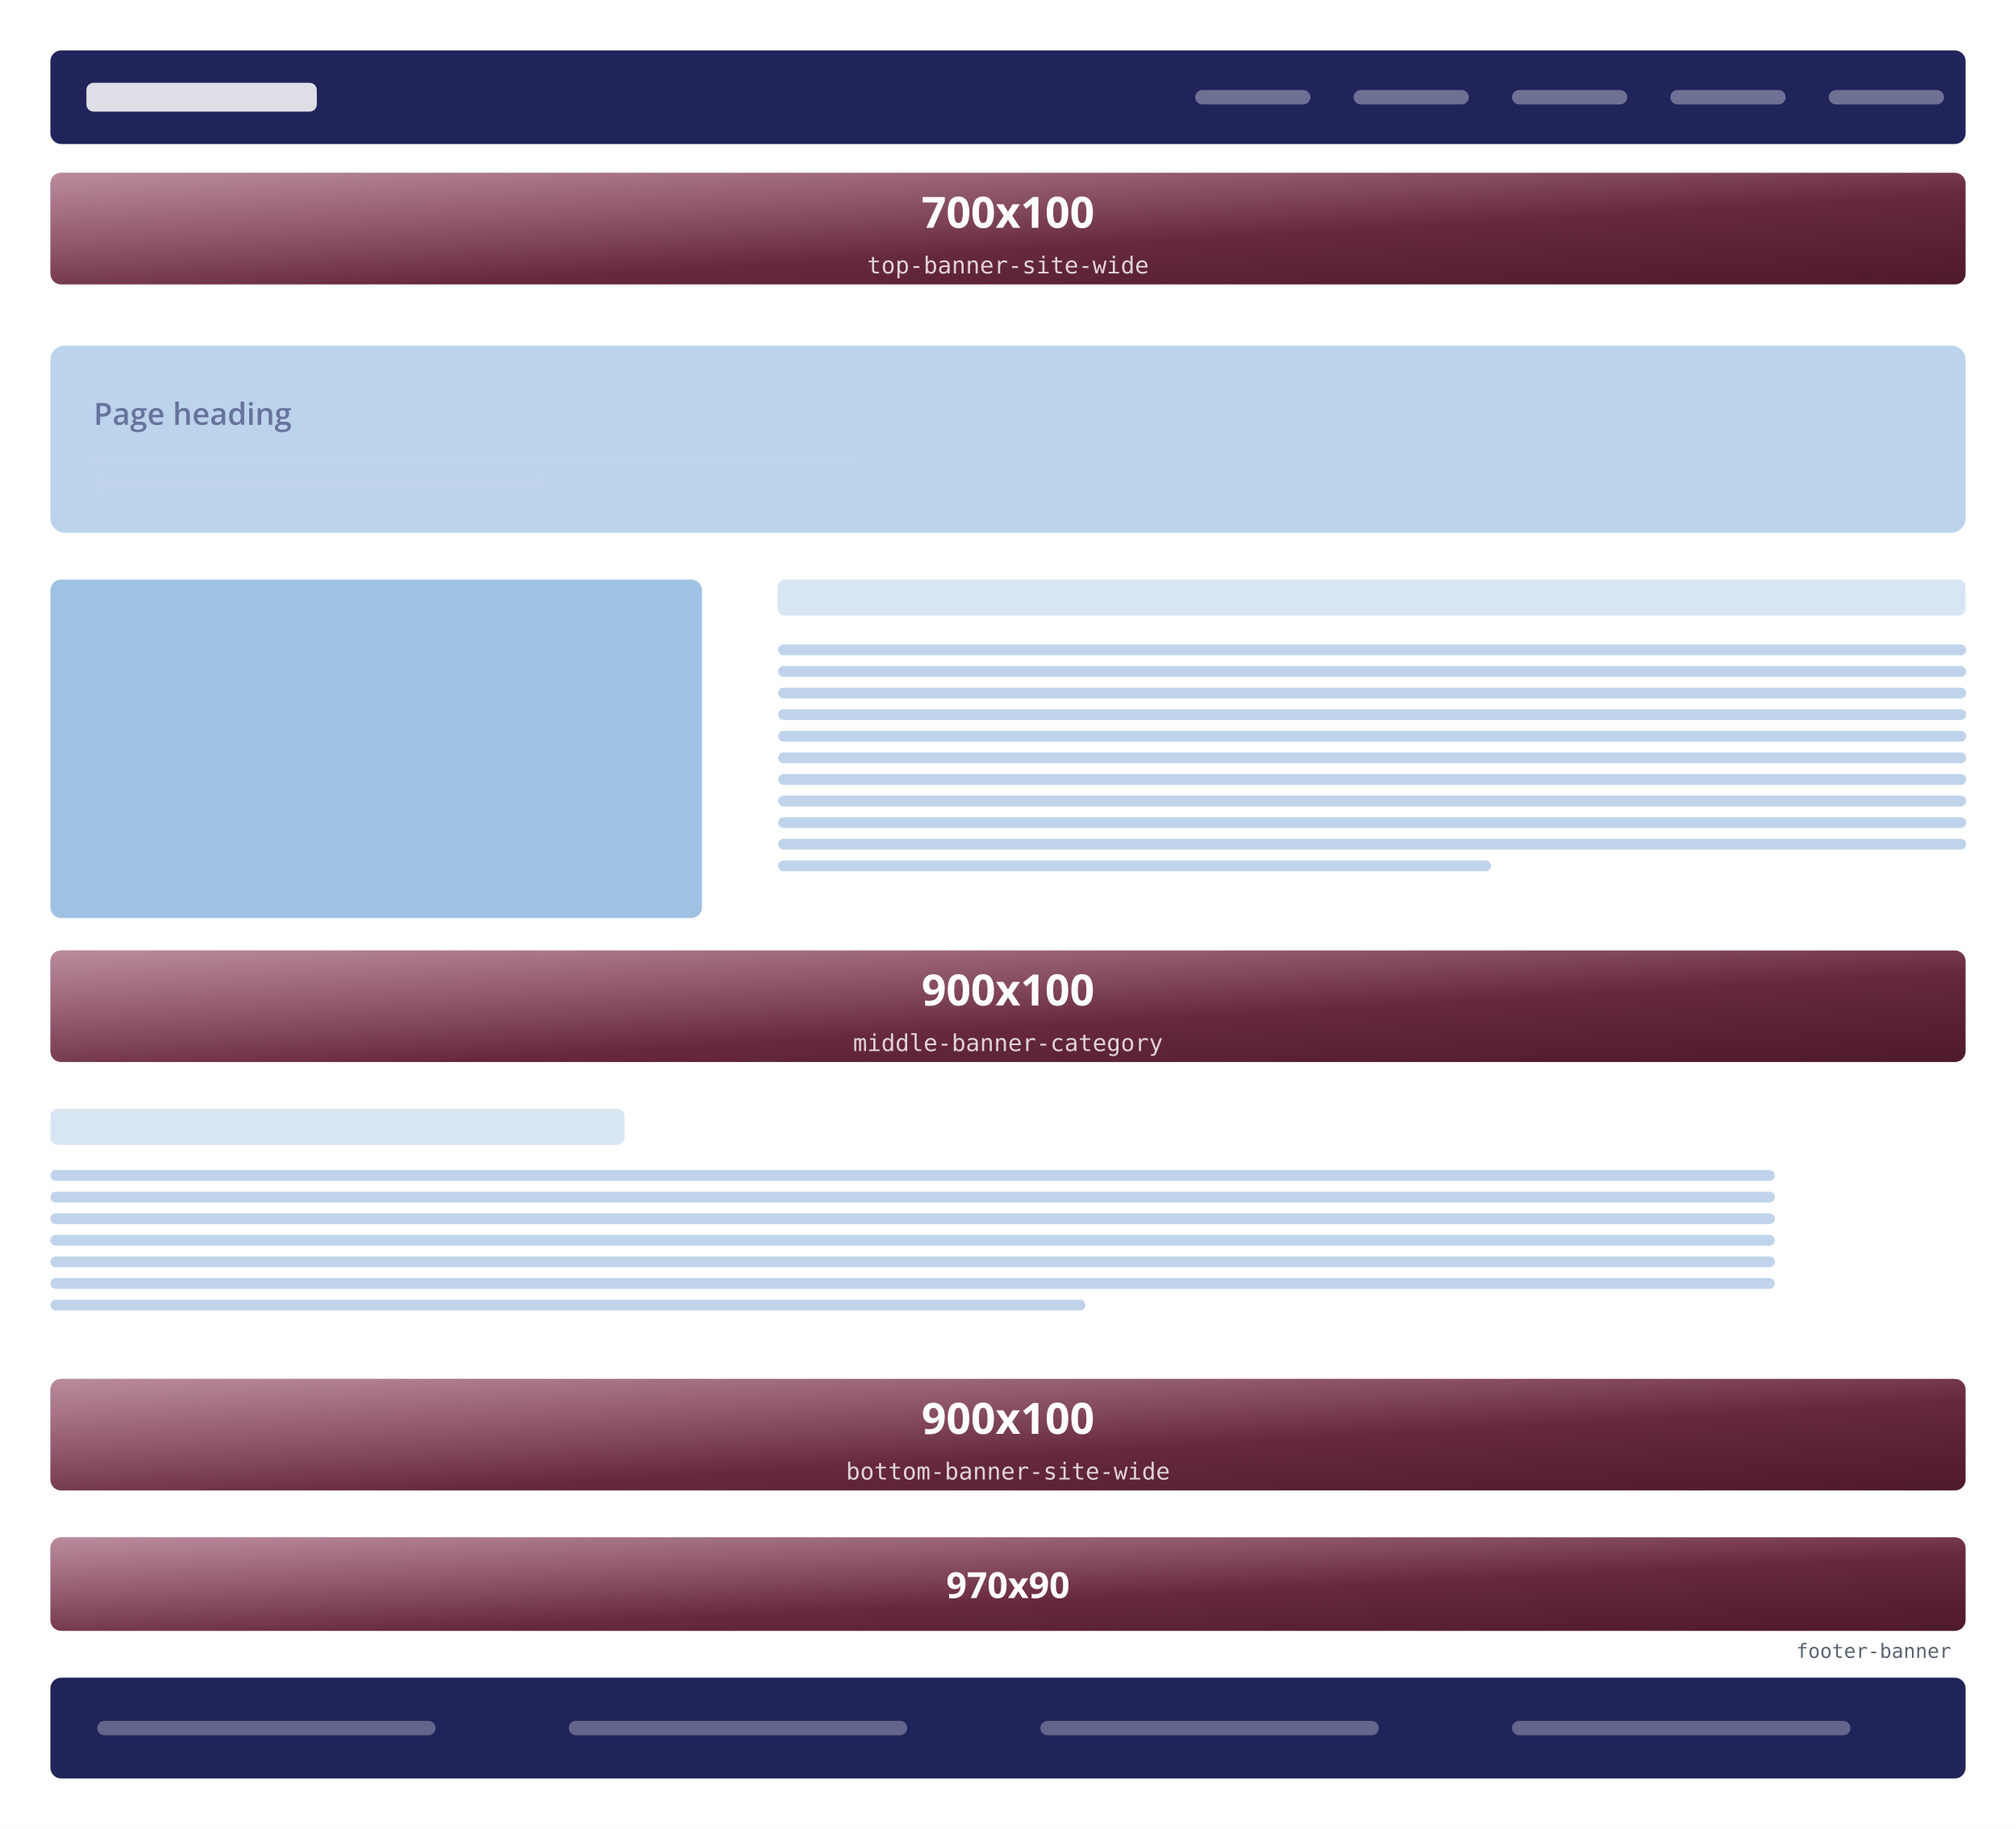
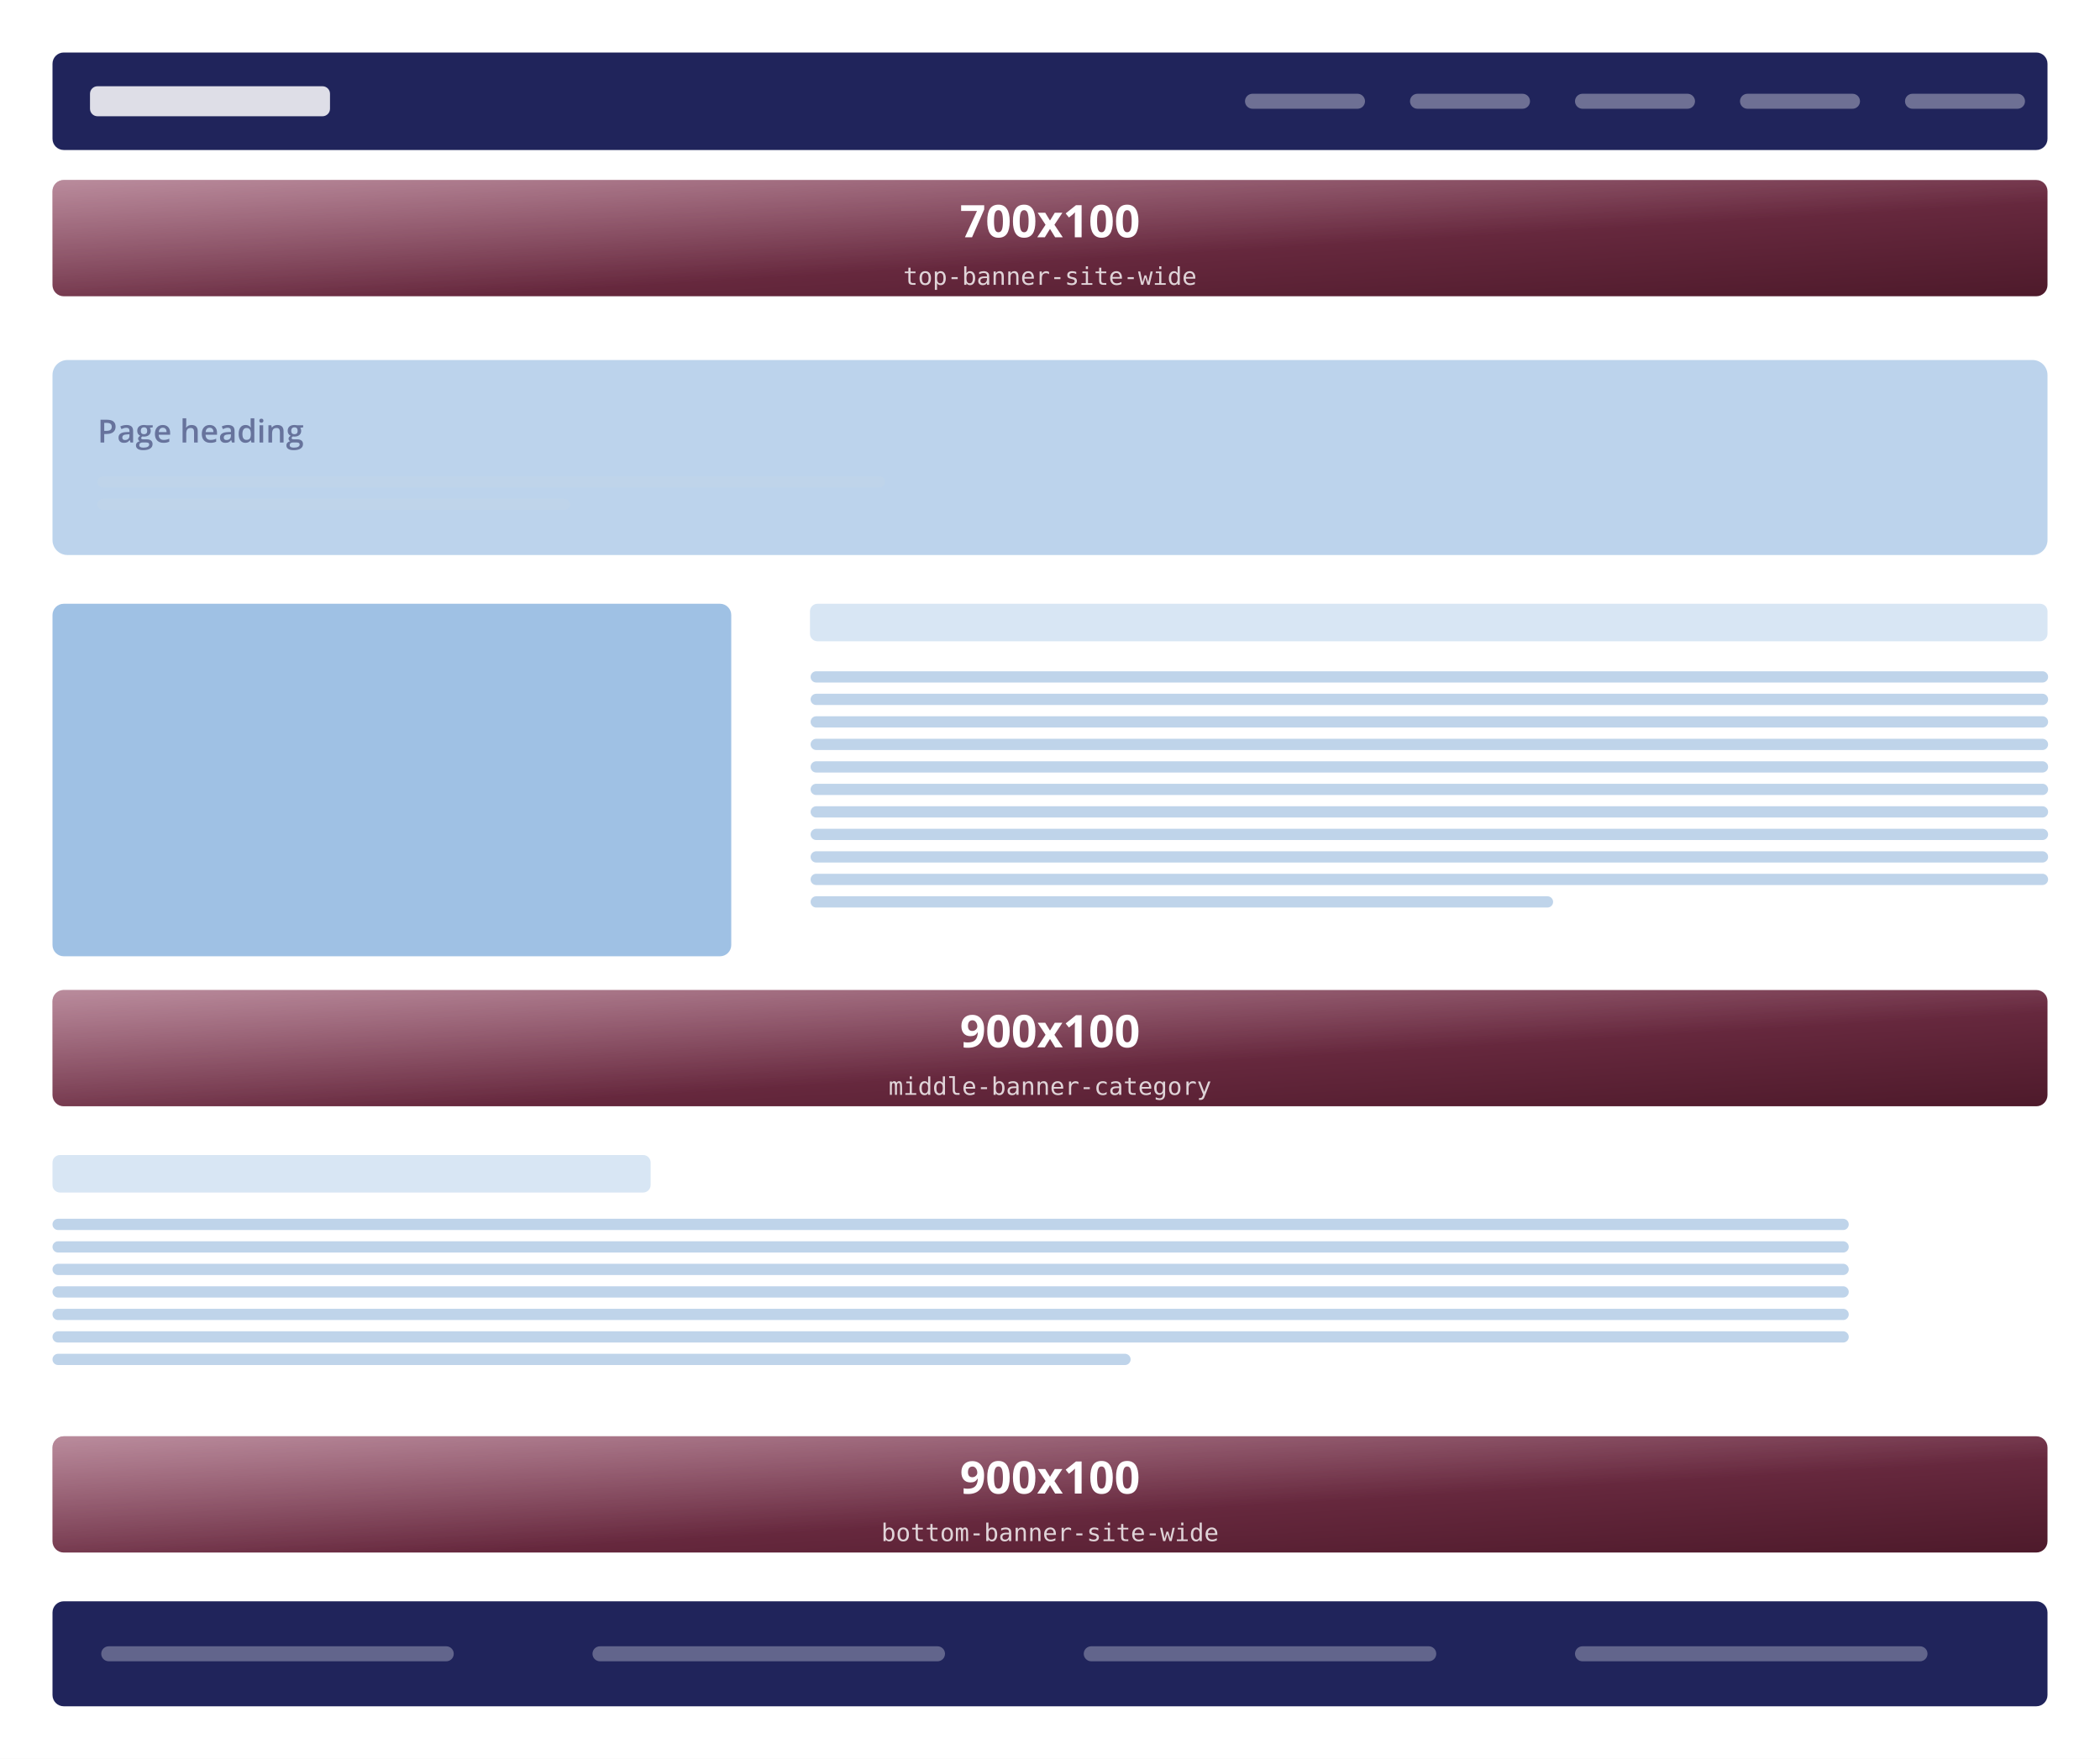
- <svg xmlns="http://www.w3.org/2000/svg" viewBox="0 0 1120 1016" width="1120" height="1016" role="img" aria-label="Pearland411 wide page layout: Full-width — three wide zones">
+ <svg xmlns="http://www.w3.org/2000/svg" viewBox="0 0 1120 938" width="1120" height="938" role="img" aria-label="Pearland411 wide page layout: Full-width — three wide zones">
  <style>
    .zsize   { font-family: 'Poppins','Open Sans',system-ui,sans-serif; font-weight: 700; fill: #FFFFFF; }
    .zkey    { font-family: ui-monospace,SFMono-Regular,Menlo,Consolas,monospace; fill: #FFFFFF; opacity: .8; }
    .zkey-out{ font-family: ui-monospace,SFMono-Regular,Menlo,Consolas,monospace; fill: #5A6472; }
    .wire    { font-family: 'Poppins','Open Sans',system-ui,sans-serif; font-weight: 600; fill: #20245B; opacity: .55; }
  </style>
  <defs>
    <linearGradient id="zone" x1="0" y1="0" x2="1" y2="1">
      <stop offset="0" stop-color="#8A3D59" />
      <stop offset="1" stop-color="#4E1A2B" />
    </linearGradient>
    <linearGradient id="sheen" x1="0" y1="0" x2="1" y2="1">
      <stop offset="0" stop-color="#FFFFFF" stop-opacity="0.4" />
      <stop offset="0.6" stop-color="#FFFFFF" stop-opacity="0" />
    </linearGradient>
  </defs>
-   <rect width="1120" height="1016" fill="#FFFFFF" />
+   <rect width="1120" height="938" fill="#FFFFFF" />
  <rect x="28" y="28" width="1064" height="52" rx="6" fill="#20245B" />
  <rect x="48" y="46" width="128" height="16" rx="4" fill="#FFFFFF" opacity="0.85" />
  <rect x="1016" y="50" width="64" height="8" rx="4" fill="#FFFFFF" opacity="0.35" />
  <rect x="928" y="50" width="64" height="8" rx="4" fill="#FFFFFF" opacity="0.35" />
  <rect x="840" y="50" width="64" height="8" rx="4" fill="#FFFFFF" opacity="0.35" />
  <rect x="752" y="50" width="64" height="8" rx="4" fill="#FFFFFF" opacity="0.35" />
  <rect x="664" y="50" width="64" height="8" rx="4" fill="#FFFFFF" opacity="0.35" />
  <g>
    <rect x="28" y="96" width="1064" height="62" rx="6" fill="url(#zone)" />
    <rect x="28" y="96" width="1064" height="62" rx="6" fill="url(#sheen)" />
    <text x="560.0" y="117.25" text-anchor="middle" dominant-baseline="central" class="zsize" font-size="24">700x100</text>
    <text x="560.0" y="147.4" text-anchor="middle" dominant-baseline="central" class="zkey" font-size="13">top-banner-site-wide</text>
  </g>
  <rect x="28" y="192" width="1064" height="104" rx="8" fill="#9FC1E4" opacity="0.7" />
  <text x="52" y="236" class="wire" font-size="17">Page heading</text>
  <rect x="52" y="254" width="420" height="6" rx="3" fill="#BFD4EA" />
  <rect x="52" y="266" width="252" height="6" rx="3" fill="#BFD4EA" />
  <rect x="28" y="322" width="362" height="188" rx="6" fill="#9FC1E4" />
  <rect x="432" y="322" width="660" height="20" rx="4" fill="#D8E6F4" />
  <rect x="432.32" y="358" width="660" height="6" rx="3" fill="#BFD4EA" />
  <rect x="432.32" y="370" width="660" height="6" rx="3" fill="#BFD4EA" />
  <rect x="432.32" y="382" width="660" height="6" rx="3" fill="#BFD4EA" />
  <rect x="432.32" y="394" width="660" height="6" rx="3" fill="#BFD4EA" />
  <rect x="432.32" y="406" width="660" height="6" rx="3" fill="#BFD4EA" />
  <rect x="432.32" y="418" width="660" height="6" rx="3" fill="#BFD4EA" />
  <rect x="432.32" y="430" width="660" height="6" rx="3" fill="#BFD4EA" />
  <rect x="432.32" y="442" width="660" height="6" rx="3" fill="#BFD4EA" />
  <rect x="432.32" y="454" width="660" height="6" rx="3" fill="#BFD4EA" />
  <rect x="432.32" y="466" width="660" height="6" rx="3" fill="#BFD4EA" />
  <rect x="432.32" y="478" width="396" height="6" rx="3" fill="#BFD4EA" />
  <g>
    <rect x="28" y="528" width="1064" height="62" rx="6" fill="url(#zone)" />
    <rect x="28" y="528" width="1064" height="62" rx="6" fill="url(#sheen)" />
    <text x="560.0" y="549.25" text-anchor="middle" dominant-baseline="central" class="zsize" font-size="24">900x100</text>
    <text x="560.0" y="579.4" text-anchor="middle" dominant-baseline="central" class="zkey" font-size="13">middle-banner-category</text>
  </g>
  <rect x="28" y="616" width="319" height="20" rx="4" fill="#D8E6F4" />
  <rect x="28" y="650" width="958" height="6" rx="3" fill="#BFD4EA" />
  <rect x="28" y="662" width="958" height="6" rx="3" fill="#BFD4EA" />
  <rect x="28" y="674" width="958" height="6" rx="3" fill="#BFD4EA" />
  <rect x="28" y="686" width="958" height="6" rx="3" fill="#BFD4EA" />
  <rect x="28" y="698" width="958" height="6" rx="3" fill="#BFD4EA" />
  <rect x="28" y="710" width="958" height="6" rx="3" fill="#BFD4EA" />
  <rect x="28" y="722" width="575" height="6" rx="3" fill="#BFD4EA" />
  <g>
    <rect x="28" y="766" width="1064" height="62" rx="6" fill="url(#zone)" />
    <rect x="28" y="766" width="1064" height="62" rx="6" fill="url(#sheen)" />
    <text x="560.0" y="787.25" text-anchor="middle" dominant-baseline="central" class="zsize" font-size="24">900x100</text>
    <text x="560.0" y="817.4" text-anchor="middle" dominant-baseline="central" class="zkey" font-size="13">bottom-banner-site-wide</text>
  </g>
-   <g>
-     <rect x="28" y="854" width="1064" height="52" rx="6" fill="url(#zone)" />
-     <rect x="28" y="854" width="1064" height="52" rx="6" fill="url(#sheen)" />
-     <text x="560.0" y="880.0" text-anchor="middle" dominant-baseline="central" class="zsize" font-size="20">970x90</text>
-   </g>
-   <text x="1084" y="921" text-anchor="end" class="zkey-out" font-size="11">footer-banner</text>
-   <rect x="28" y="932" width="1064" height="56" rx="6" fill="#20245B" />
-   <rect x="54" y="956" width="188" height="8" rx="4" fill="#FFFFFF" opacity="0.3" />
-   <rect x="316" y="956" width="188" height="8" rx="4" fill="#FFFFFF" opacity="0.3" />
-   <rect x="578" y="956" width="188" height="8" rx="4" fill="#FFFFFF" opacity="0.3" />
-   <rect x="840" y="956" width="188" height="8" rx="4" fill="#FFFFFF" opacity="0.3" />
+   <rect x="28" y="854" width="1064" height="56" rx="6" fill="#20245B" />
+   <rect x="54" y="878" width="188" height="8" rx="4" fill="#FFFFFF" opacity="0.3" />
+   <rect x="316" y="878" width="188" height="8" rx="4" fill="#FFFFFF" opacity="0.3" />
+   <rect x="578" y="878" width="188" height="8" rx="4" fill="#FFFFFF" opacity="0.3" />
+   <rect x="840" y="878" width="188" height="8" rx="4" fill="#FFFFFF" opacity="0.3" />
</svg>
